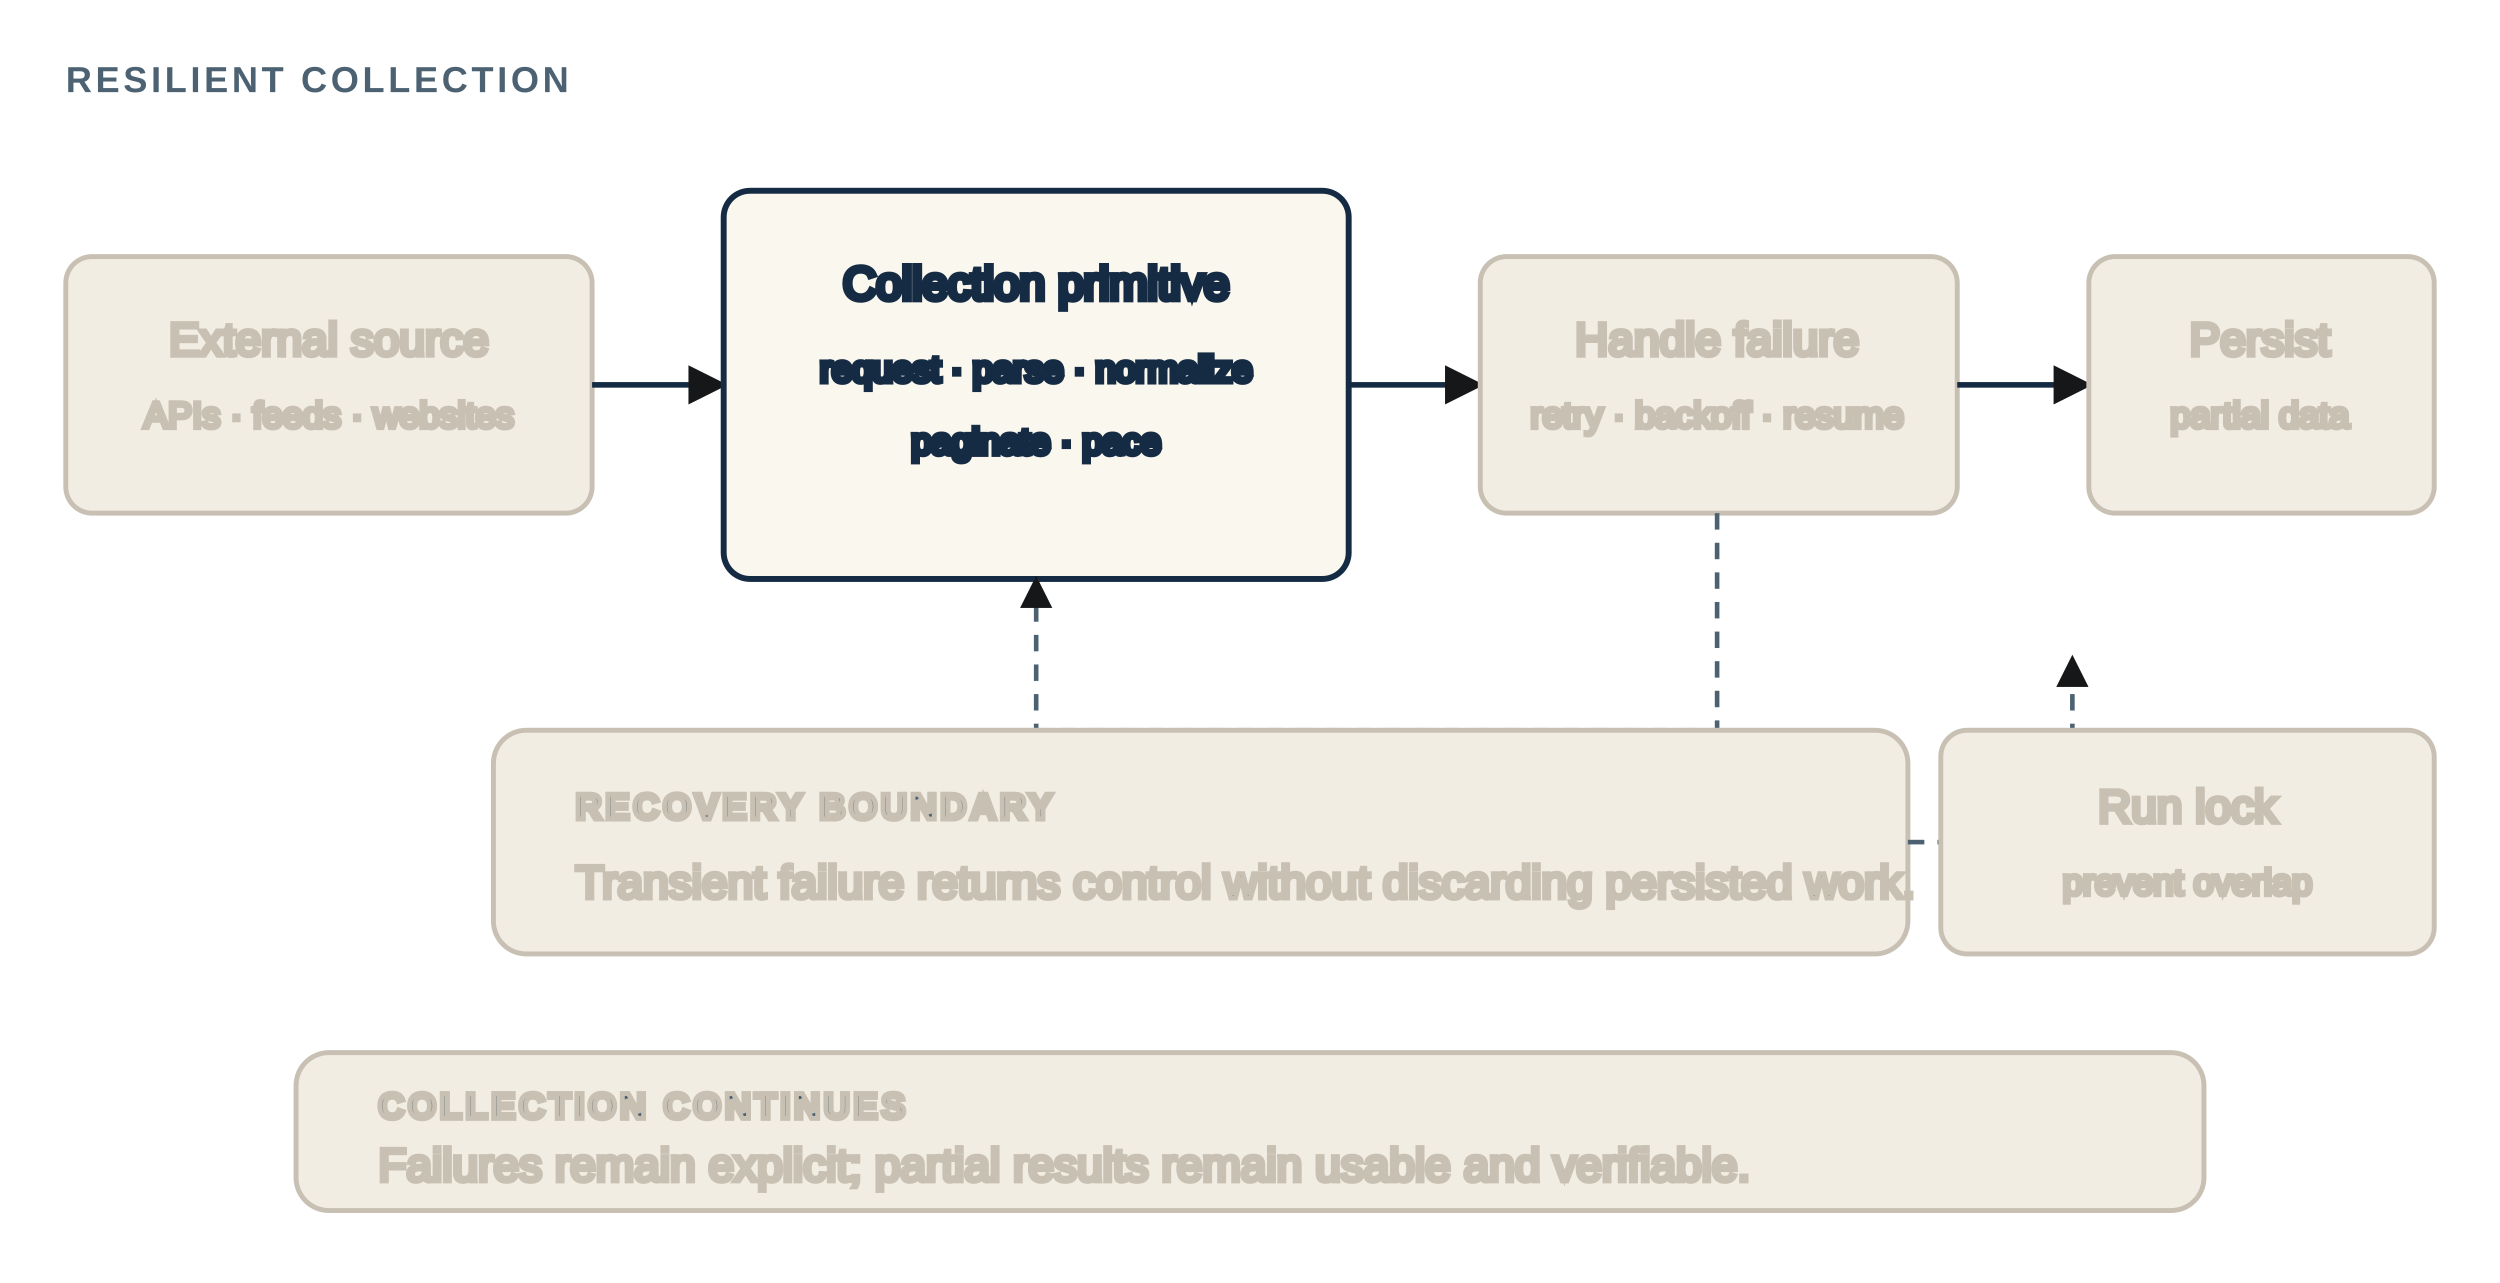
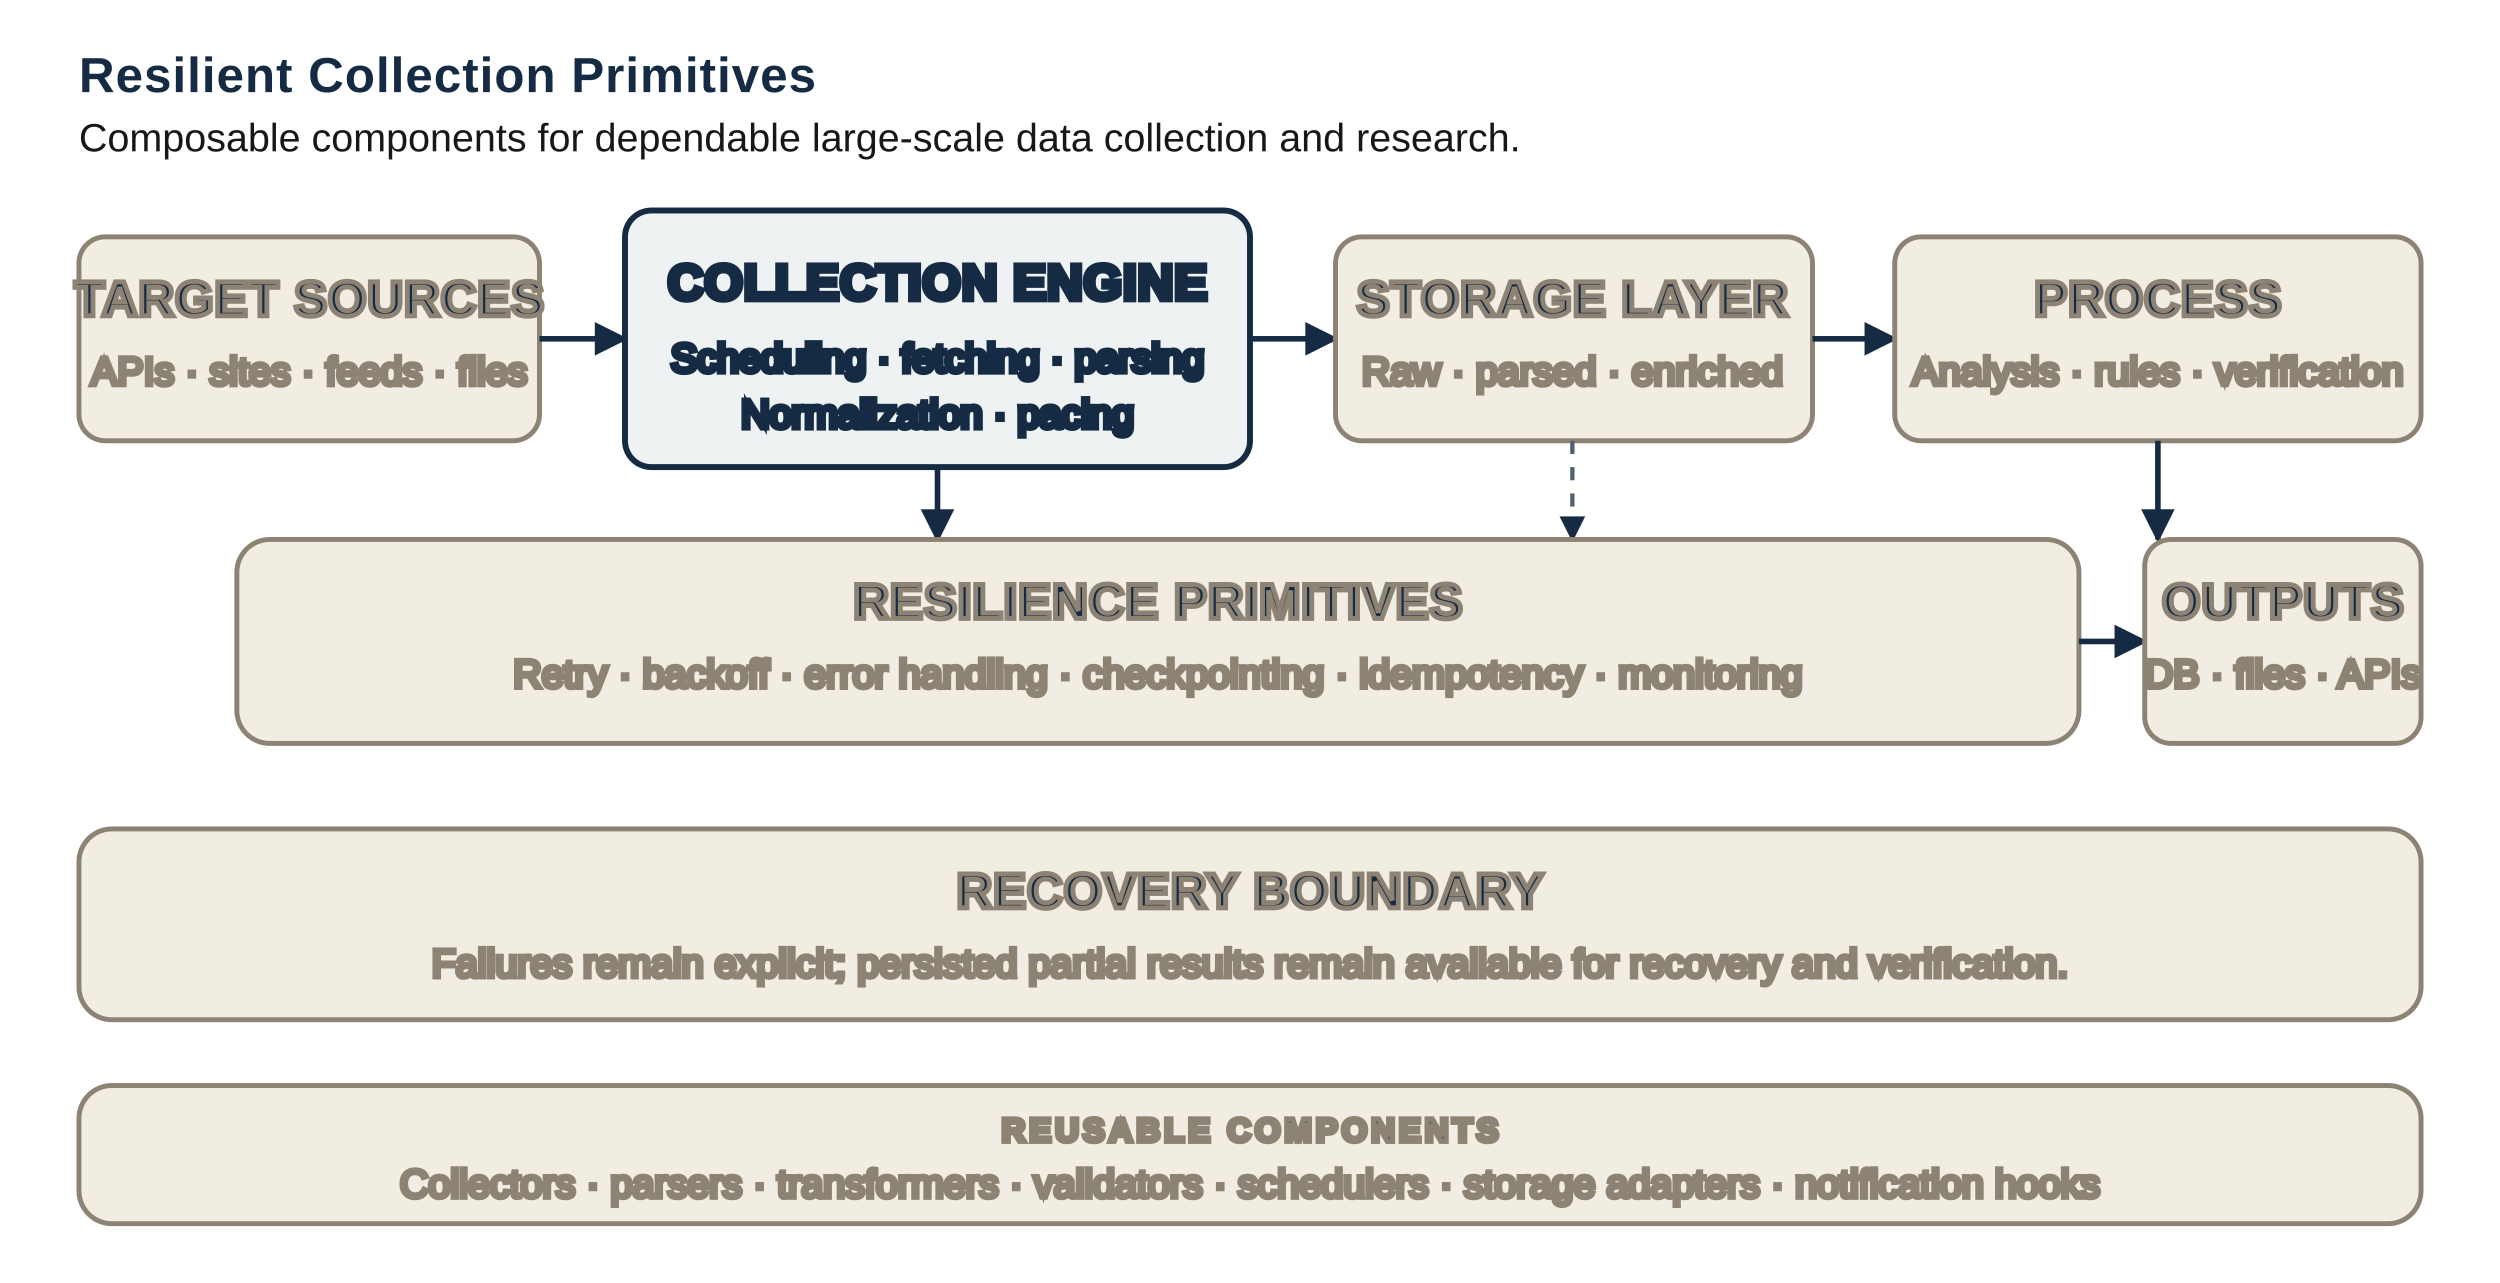
<svg xmlns="http://www.w3.org/2000/svg" viewBox="0 0 760 390" role="img" aria-labelledby="resilient-title resilient-desc">
  <style>
svg{color:#151719;font-family:Helvetica Neue,Avenir Next,Segoe UI,Arial,sans-serif}
- .box,.note{fill:#f2ede3;stroke:#c8c0b3;stroke-width:1.5}
- .key{fill:#faf7ef;stroke:#152b43;stroke-width:1.8}
+ .box,.band{fill:#f2ede3;stroke:#8d8374;stroke-width:1.5}
+ .key{fill:#eef2f3;stroke:#152b43;stroke-width:1.8}
.flow{fill:none;stroke:#152b43;stroke-width:1.7}
- .dash{fill:none;stroke:#4c6272;stroke-width:1.4;stroke-dasharray:5 4}
- .label{fill:#4c6272;font-size:11px;font-weight:700;letter-spacing:.1em}
- .small{fill:#4c6272;font-size:11px}
- text{fill:#151719;font-size:14px}
+ .dash{fill:none;stroke:#4c6272;stroke-width:1.3;stroke-dasharray:4 4}
+ .h{fill:#152b43;font-size:15px;font-weight:700;letter-spacing:.02em}
+ .s{fill:#151719;font-size:12px}
+ .label{fill:#4c6272;font-size:10px;font-weight:700;letter-spacing:.12em}
</style>
  <defs>
-     <marker id="a" viewBox="0 0 10 10" refX="9" refY="5" markerWidth="7" markerHeight="7" orient="auto">
-       <path d="M0 0L10 5 0 10z" fill="currentColor" />
+     <marker id="arrow" viewBox="0 0 10 10" refX="9" refY="5" markerWidth="6" markerHeight="6" orient="auto">
+       <path d="M0 0L10 5 0 10z" fill="#152b43" />
    </marker>
  </defs>
-   <text x="20" y="28" class="label">RESILIENT COLLECTION</text>
+   <text x="24" y="28" class="h" font-size="21">Resilient Collection Primitives</text>
+   <text x="24" y="46" class="s">Composable components for dependable large-scale data collection and research.</text>
  <g class="box">
-     <rect x="20" y="78" width="160" height="78" rx="8" />
-     <text x="100" y="108" text-anchor="middle">External source</text>
-     <text x="100" y="130" text-anchor="middle" class="small">APIs · feeds · websites</text>
+     <rect x="24" y="72" width="140" height="62" rx="8" />
+     <text x="94" y="96" text-anchor="middle" class="h">TARGET SOURCES</text>
+     <text x="94" y="117" text-anchor="middle" class="s">APIs · sites · feeds · files</text>
  </g>
-   <path class="flow" d="M180 117H220" marker-end="url(#a)" />
+   <path class="flow" d="M164 103H190" marker-end="url(#arrow)" />
  <g class="key">
-     <rect x="220" y="58" width="190" height="118" rx="8" />
-     <text x="315" y="91" text-anchor="middle">Collection primitive</text>
-     <text x="315" y="116" text-anchor="middle" class="small">request · parse · normalize</text>
-     <text x="315" y="138" text-anchor="middle" class="small">paginate · pace</text>
+     <rect x="190" y="64" width="190" height="78" rx="8" />
+     <text x="285" y="91" text-anchor="middle" class="h">COLLECTION ENGINE</text>
+     <text x="285" y="113" text-anchor="middle" class="s">Scheduling · fetching · parsing</text>
+     <text x="285" y="130" text-anchor="middle" class="s">Normalization · pacing</text>
  </g>
-   <path class="flow" d="M410 117H450" marker-end="url(#a)" />
+   <path class="flow" d="M380 103H406" marker-end="url(#arrow)" />
  <g class="box">
-     <rect x="450" y="78" width="145" height="78" rx="8" />
-     <text x="522" y="108" text-anchor="middle">Handle failure</text>
-     <text x="522" y="130" text-anchor="middle" class="small">retry · backoff · resume</text>
+     <rect x="406" y="72" width="145" height="62" rx="8" />
+     <text x="478" y="96" text-anchor="middle" class="h">STORAGE LAYER</text>
+     <text x="478" y="117" text-anchor="middle" class="s">Raw · parsed · enriched</text>
  </g>
-   <path class="flow" d="M595 117H635" marker-end="url(#a)" />
+   <path class="flow" d="M551 103H576" marker-end="url(#arrow)" />
  <g class="box">
-     <rect x="635" y="78" width="105" height="78" rx="8" />
-     <text x="687" y="108" text-anchor="middle">Persist</text>
-     <text x="687" y="130" text-anchor="middle" class="small">partial data</text>
+     <rect x="576" y="72" width="160" height="62" rx="8" />
+     <text x="656" y="96" text-anchor="middle" class="h">PROCESS</text>
+     <text x="656" y="117" text-anchor="middle" class="s">Analysis · rules · verification</text>
  </g>
-   <path class="dash" d="M522 156V222H315V176" marker-end="url(#a)" />
-   <g class="note">
-     <rect x="150" y="222" width="430" height="68" rx="10" />
-     <text x="175" y="249" class="label">RECOVERY BOUNDARY</text>
-     <text x="175" y="273">Transient failure returns control without discarding persisted work.</text>
+   <path class="flow" d="M285 142V164" marker-end="url(#arrow)" />
+   <path class="dash" d="M478 134V164" marker-end="url(#arrow)" />
+   <path class="flow" d="M656 134V164" marker-end="url(#arrow)" />
+   <g class="band">
+     <rect x="72" y="164" width="560" height="62" rx="10" />
+     <text x="352" y="188" text-anchor="middle" class="h">RESILIENCE PRIMITIVES</text>
+     <text x="352" y="209" text-anchor="middle" class="s">Retry · backoff · error handling · checkpointing · idempotency · monitoring</text>
  </g>
-   <path class="dash" d="M580 256H630V200" marker-end="url(#a)" />
+   <path class="flow" d="M632 195H652" marker-end="url(#arrow)" />
  <g class="box">
-     <rect x="590" y="222" width="150" height="68" rx="8" />
-     <text x="665" y="250" text-anchor="middle">Run lock</text>
-     <text x="665" y="272" text-anchor="middle" class="small">prevent overlap</text>
+     <rect x="652" y="164" width="84" height="62" rx="8" />
+     <text x="694" y="188" text-anchor="middle" class="h" font-size="12">OUTPUTS</text>
+     <text x="694" y="209" text-anchor="middle" class="s" font-size="10">DB · files · APIs</text>
  </g>
-   <g class="note">
-     <rect x="90" y="320" width="580" height="48" rx="10" />
-     <text x="115" y="340" class="label">COLLECTION CONTINUES</text>
-     <text x="115" y="359">Failures remain explicit; partial results remain usable and verifiable.</text>
+   <g class="band">
+     <rect x="24" y="252" width="712" height="58" rx="10" />
+     <text x="380" y="276" text-anchor="middle" class="h">RECOVERY BOUNDARY</text>
+     <text x="380" y="297" text-anchor="middle" class="s">Failures remain explicit; persisted partial results remain available for recovery and verification.</text>
+   </g>
+   <g class="band">
+     <rect x="24" y="330" width="712" height="42" rx="10" />
+     <text x="380" y="347" text-anchor="middle" class="label">REUSABLE COMPONENTS</text>
+     <text x="380" y="364" text-anchor="middle" class="s">Collectors · parsers · transformers · validators · schedulers · storage adapters · notification hooks</text>
  </g>
</svg>
